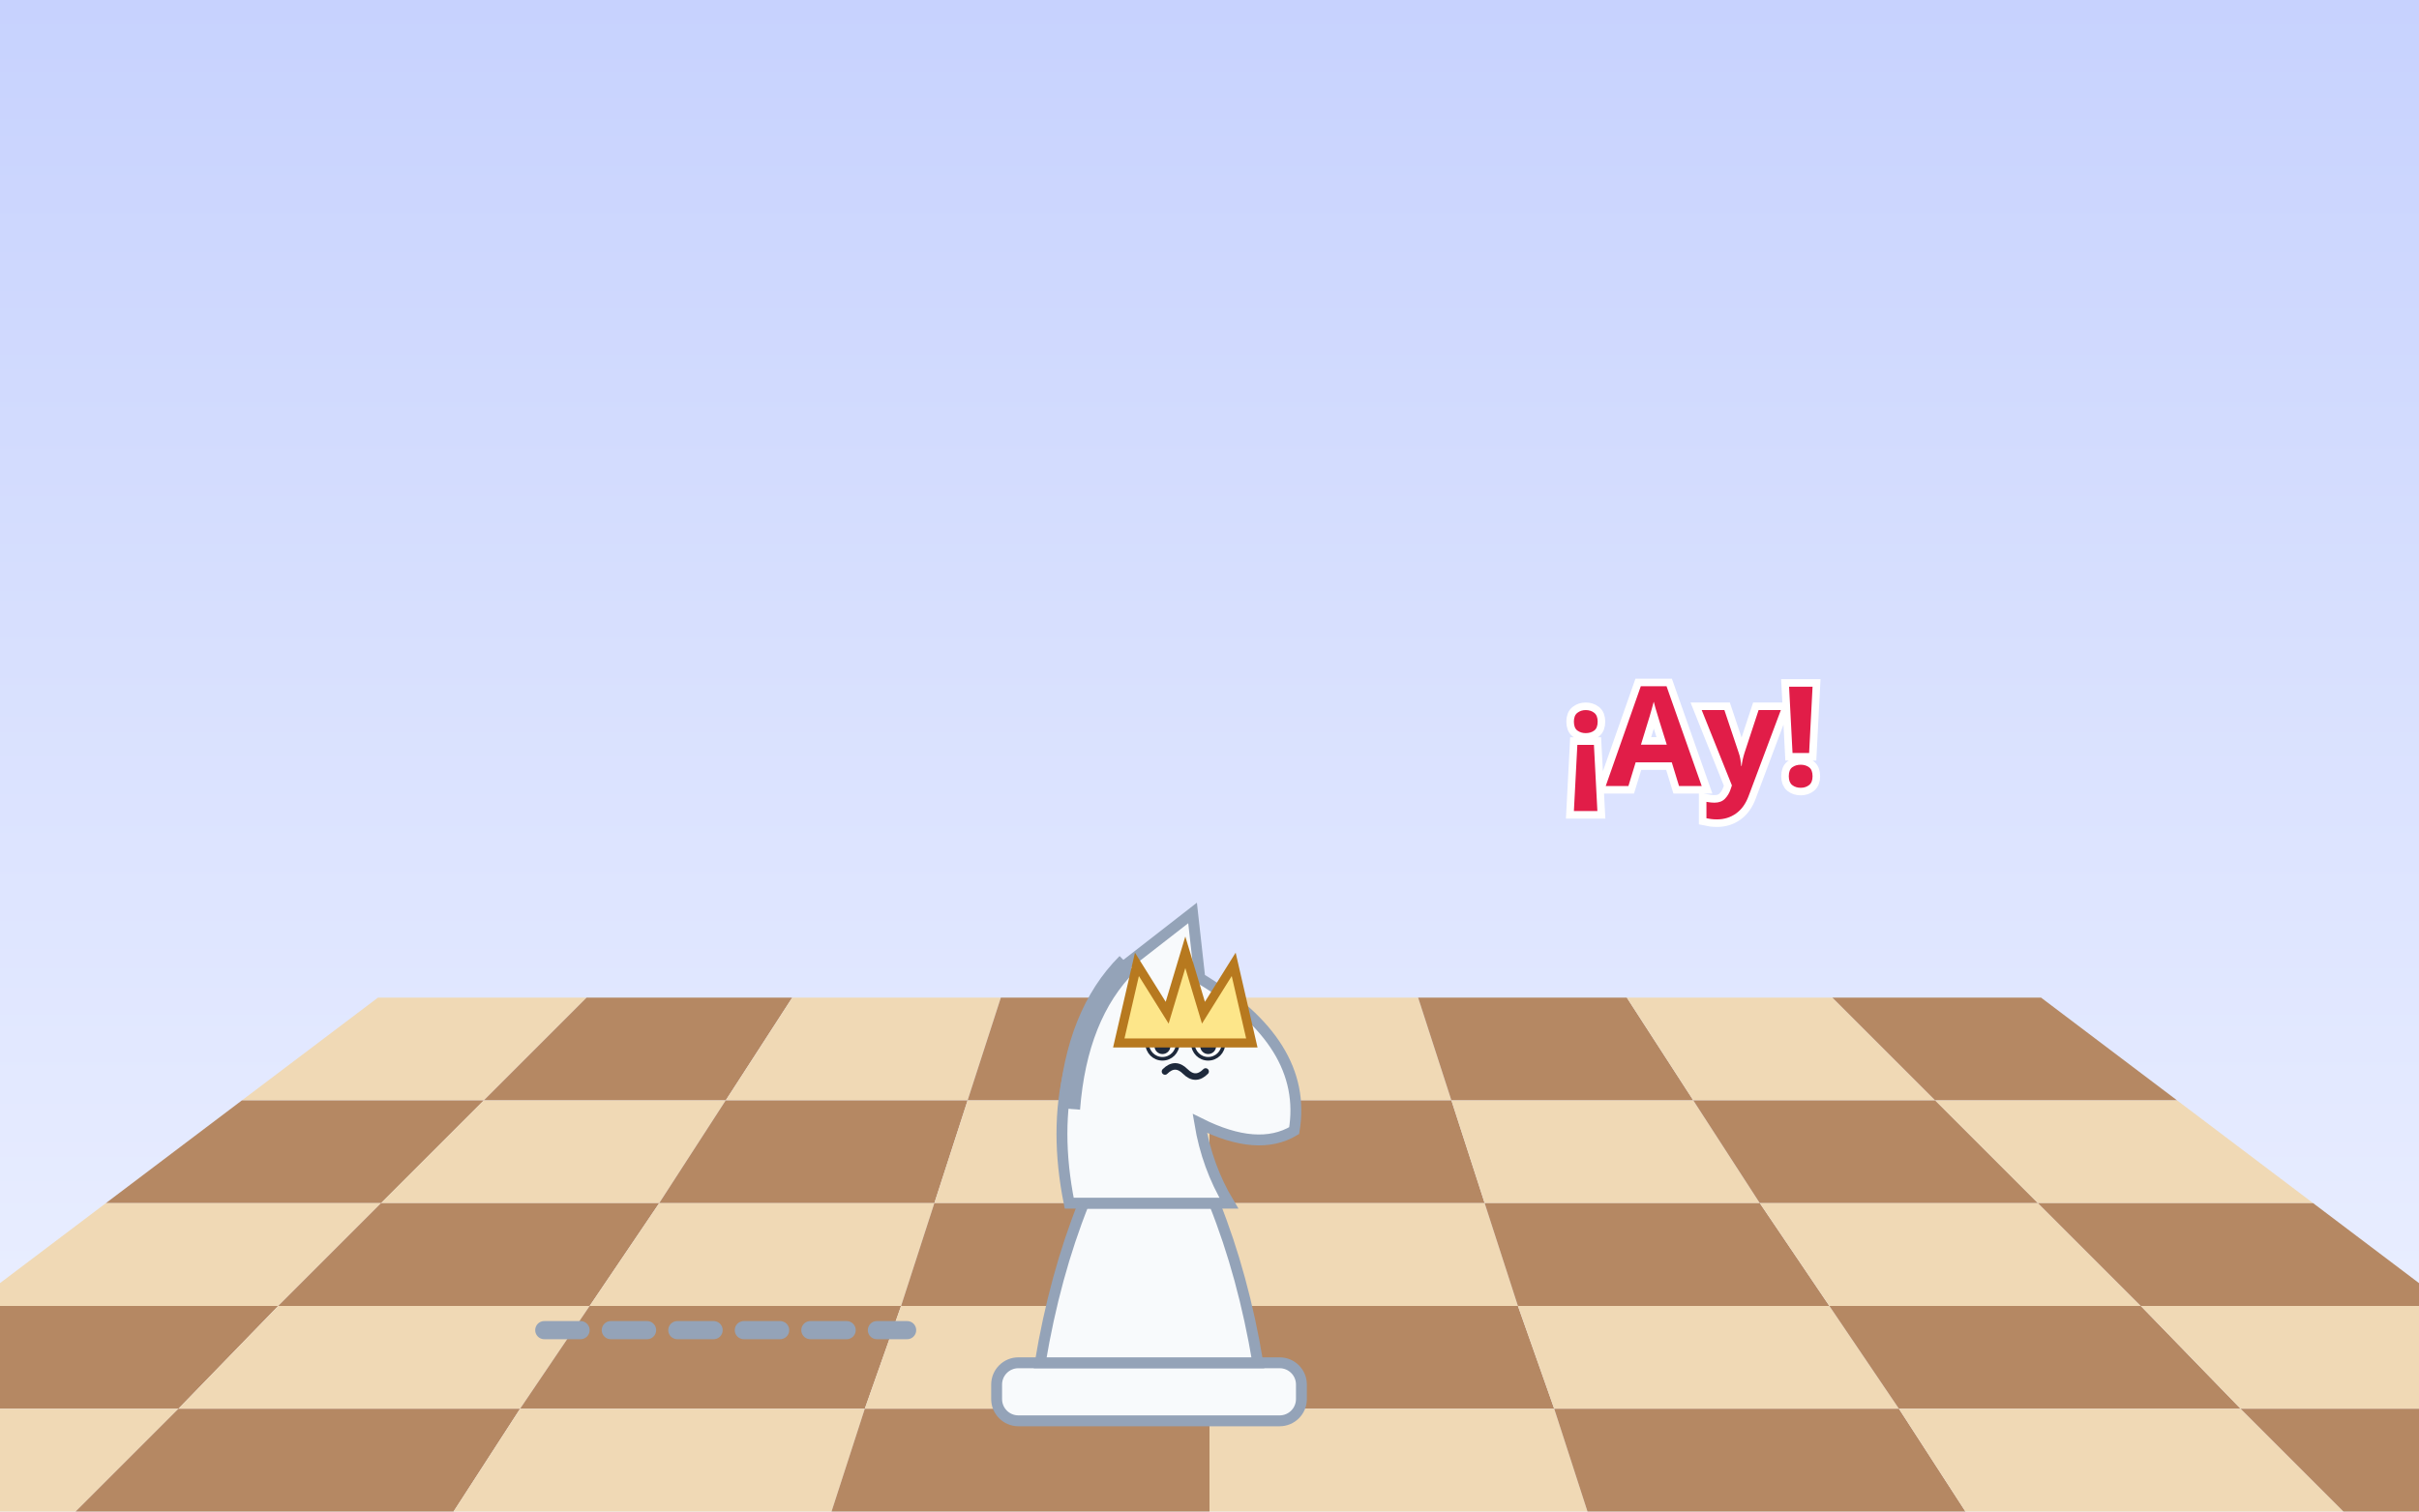
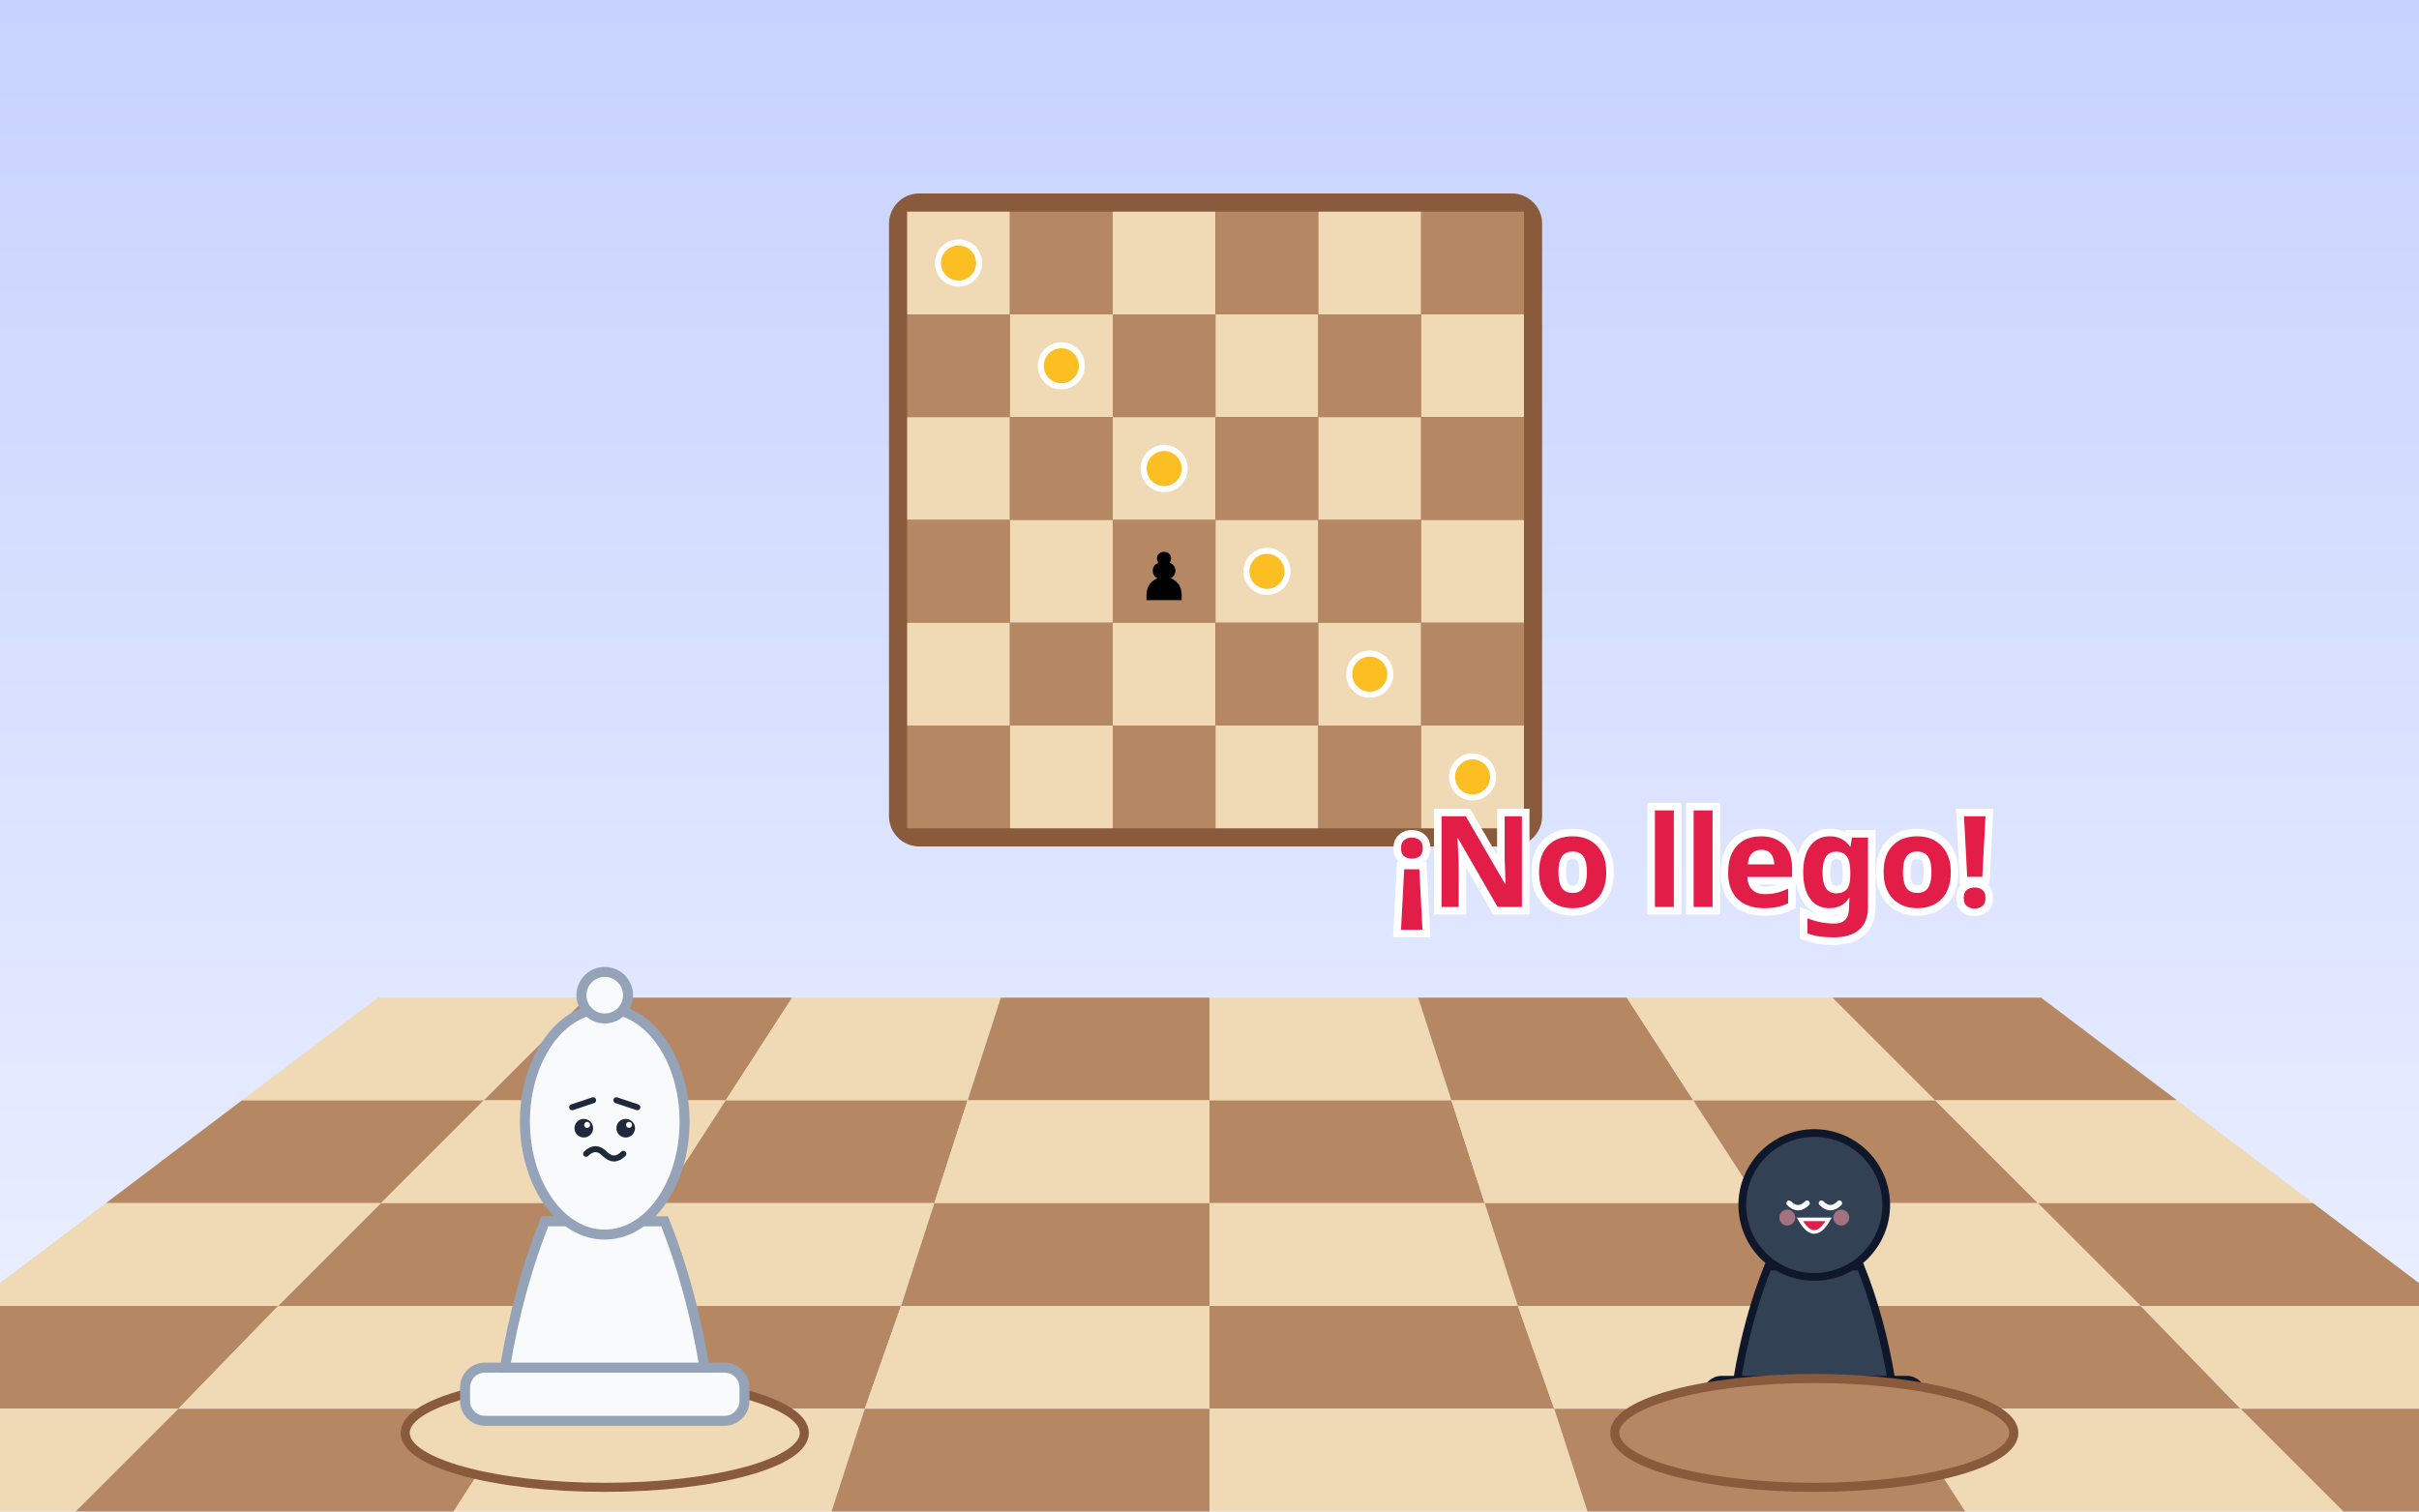
<svg xmlns="http://www.w3.org/2000/svg" viewBox="0 0 800 500" width="800" height="500" role="img">
  <defs>
    <linearGradient id="sky" x1="0" y1="0" x2="0" y2="1">
      <stop offset="0" stop-color="#c7d2fe" />
      <stop offset="1" stop-color="#eef2ff" />
    </linearGradient>
    <radialGradient id="glow" cx=".5" cy=".5" r=".5">
      <stop offset="0" stop-color="#fff59d" stop-opacity=".95" />
      <stop offset="1" stop-color="#fff59d" stop-opacity="0" />
    </radialGradient>
    <radialGradient id="water" cx=".5" cy=".4" r=".7">
      <stop offset="0" stop-color="#b9f3ff" />
      <stop offset="1" stop-color="#3fb6e8" />
    </radialGradient>
    <linearGradient id="riv" x1="0" y1="0" x2="0" y2="1">
      <stop offset="0" stop-color="#7fd3ff" />
      <stop offset="1" stop-color="#2f9be0" />
    </linearGradient>
    <radialGradient id="glass" cx=".4" cy=".35" r=".7">
      <stop offset="0" stop-color="#ffffff" stop-opacity=".9" />
      <stop offset="1" stop-color="#bfe9ff" stop-opacity=".35" />
    </radialGradient>
  </defs>
  <rect width="800" height="500" fill="url(#sky)" />
  <polygon points="125,330 194,330 160,364 80,364" fill="#f0d9b5" />
  <polygon points="194,330 262,330 240,364 160,364" fill="#b58863" />
  <polygon points="262,330 331,330 320,364 240,364" fill="#f0d9b5" />
  <polygon points="331,330 400,330 400,364 320,364" fill="#b58863" />
  <polygon points="400,330 469,330 480,364 400,364" fill="#f0d9b5" />
  <polygon points="469,330 538,330 560,364 480,364" fill="#b58863" />
  <polygon points="538,330 606,330 640,364 560,364" fill="#f0d9b5" />
  <polygon points="606,330 675,330 720,364 640,364" fill="#b58863" />
  <polygon points="80,364 160,364 126,398 35,398" fill="#b58863" />
  <polygon points="160,364 240,364 218,398 126,398" fill="#f0d9b5" />
  <polygon points="240,364 320,364 309,398 218,398" fill="#b58863" />
  <polygon points="320,364 400,364 400,398 309,398" fill="#f0d9b5" />
  <polygon points="400,364 480,364 491,398 400,398" fill="#b58863" />
  <polygon points="480,364 560,364 582,398 491,398" fill="#f0d9b5" />
  <polygon points="560,364 640,364 674,398 582,398" fill="#b58863" />
  <polygon points="640,364 720,364 765,398 674,398" fill="#f0d9b5" />
  <polygon points="35,398 126,398 92,432 -10,432" fill="#f0d9b5" />
  <polygon points="126,398 218,398 195,432 92,432" fill="#b58863" />
  <polygon points="218,398 309,398 298,432 195,432" fill="#f0d9b5" />
  <polygon points="309,398 400,398 400,432 298,432" fill="#b58863" />
  <polygon points="400,398 491,398 502,432 400,432" fill="#f0d9b5" />
  <polygon points="491,398 582,398 605,432 502,432" fill="#b58863" />
  <polygon points="582,398 674,398 708,432 605,432" fill="#f0d9b5" />
  <polygon points="674,398 765,398 810,432 708,432" fill="#b58863" />
  <polygon points="-10,432 92,432 59,466 -55,466" fill="#b58863" />
  <polygon points="92,432 195,432 172,466 59,466" fill="#f0d9b5" />
  <polygon points="195,432 298,432 286,466 172,466" fill="#b58863" />
  <polygon points="298,432 400,432 400,466 286,466" fill="#f0d9b5" />
  <polygon points="400,432 502,432 514,466 400,466" fill="#b58863" />
  <polygon points="502,432 605,432 628,466 514,466" fill="#f0d9b5" />
  <polygon points="605,432 708,432 741,466 628,466" fill="#b58863" />
  <polygon points="708,432 810,432 855,466 741,466" fill="#f0d9b5" />
  <polygon points="-55,466 59,466 25,500 -100,500" fill="#f0d9b5" />
  <polygon points="59,466 172,466 150,500 25,500" fill="#b58863" />
  <polygon points="172,466 286,466 275,500 150,500" fill="#f0d9b5" />
  <polygon points="286,466 400,466 400,500 275,500" fill="#b58863" />
  <polygon points="400,466 514,466 525,500 400,500" fill="#f0d9b5" />
  <polygon points="514,466 628,466 650,500 525,500" fill="#b58863" />
  <polygon points="628,466 741,466 775,500 650,500" fill="#f0d9b5" />
  <polygon points="741,466 855,466 900,500 775,500" fill="#b58863" />
-   <g transform="translate(380.0 470.0) scale(1.2 1.2)">
+   <ellipse cx="200" cy="474" rx="66" ry="18" fill="#f0d9b5" stroke="#8a5a3c" stroke-width="3" />
+   <g transform="translate(200.0 470.0) scale(1.1 1.1)">
    <rect x="-42" y="-16" width="84" height="16" rx="6" fill="#f8fafc" stroke="#94a3b8" stroke-width="3" />
    <path d="M-30 -16 Q-26 -40 -18 -60 L18 -60 Q26 -40 30 -16 Z" fill="#f8fafc" stroke="#94a3b8" stroke-width="3" />
-     <path d="M-22 -60 Q-30 -100 -6 -126 L12 -140 L14 -122 Q44 -104 40 -80 Q30 -74 14 -82 Q16 -70 22 -60 Z" fill="#f8fafc" stroke="#94a3b8" stroke-width="3" />
-     <path d="M-6 -126 Q-20 -112 -22 -86" stroke="#94a3b8" stroke-width="6" fill="none" />
-     <circle cx="3.7" cy="-104.0" r="4.2" fill="#fff" stroke="#1e293b" stroke-width="1.0" />
-     <circle cx="3.7" cy="-103.3" r="2.2" fill="#1e293b" />
-     <circle cx="16.3" cy="-104.0" r="4.2" fill="#fff" stroke="#1e293b" stroke-width="1.0" />
-     <circle cx="16.3" cy="-103.3" r="2.2" fill="#1e293b" />
-     <path d="M4.4 -96.3 q2.8 -2.8 5.6 0 q2.8 2.8 5.6 0" stroke="#1e293b" stroke-width="1.8" fill="none" stroke-linecap="round" />
+     <ellipse cx="0" cy="-90" rx="24" ry="34" fill="#f8fafc" stroke="#94a3b8" stroke-width="3" />
+     <circle cx="0" cy="-128" r="7" fill="#f8fafc" stroke="#94a3b8" stroke-width="3" />
+     <circle cx="-6.3" cy="-88.0" r="2.8" fill="#1e293b" />
+     <circle cx="-5.3" cy="-89.0" r="0.9" fill="#fff" />
+     <circle cx="6.3" cy="-88.0" r="2.8" fill="#1e293b" />
+     <circle cx="7.3" cy="-89.0" r="0.9" fill="#fff" />
+     <path d="M-9.8 -94.3 l6.3 -2.1 M9.8 -94.3 l-6.3 -2.1" stroke="#1e293b" stroke-width="1.8" stroke-linecap="round" />
+     <path d="M-5.6 -80.3 q2.8 -2.8 5.6 0 q2.8 2.8 5.6 0" stroke="#1e293b" stroke-width="1.8" fill="none" stroke-linecap="round" />
  </g>
-   <path transform="translate(392 345)" d="M-22 0 L-16 -26 L-6 -10 L0 -30 L6 -10 L16 -26 L22 0 Z" fill="#fde68a" stroke="#b7791f" stroke-width="3" />
-   <text x="560" y="260" text-anchor="middle" font-family="Comic Neue, Comic Sans MS, sans-serif" font-size="46" font-weight="800" fill="#e11d48" stroke="#fff" stroke-width="5" paint-order="stroke">¡Ay!</text>
-   <path d="M180 440 h120" stroke="#94a3b8" stroke-width="6" stroke-dasharray="12 10" stroke-linecap="round" />
+   <g transform="translate(600.0 470.0) scale(0.85 0.85)">
+     <rect x="-42" y="-16" width="84" height="16" rx="6" fill="#334155" stroke="#0f172a" stroke-width="3" />
+     <path d="M-30 -16 Q-26 -40 -18 -60 L18 -60 Q26 -40 30 -16 Z" fill="#334155" stroke="#0f172a" stroke-width="3" />
+     <circle cx="0" cy="-84" r="28" fill="#334155" stroke="#0f172a" stroke-width="3" />
+     <path d="M-9.8 -84.7 q3.5 3.5 7.0 0" stroke="#ffffff" stroke-width="2.1" fill="none" stroke-linecap="round" />
+     <path d="M2.8 -84.7 q3.5 3.5 7.0 0" stroke="#ffffff" stroke-width="2.1" fill="none" stroke-linecap="round" />
+     <path d="M-5.6 -78.4 q5.6 9.8 11.2 0 Z" fill="#e11d48" stroke="#ffffff" stroke-width="1.4" />
+     <circle cx="-10.5" cy="-79.1" r="3.1" fill="#ff9aa2" opacity=".55" />
+     <circle cx="10.5" cy="-79.1" r="3.1" fill="#ff9aa2" opacity=".55" />
+   </g>
+   <ellipse cx="600" cy="474" rx="66" ry="18" fill="#b58863" stroke="#8a5a3c" stroke-width="3" />
+   <rect x="294" y="64" width="216" height="216" rx="10" fill="#8a5a3c" />
+   <rect x="300" y="70" width="34" height="34" fill="#f0d9b5" />
+   <rect x="334" y="70" width="34" height="34" fill="#b58863" />
+   <rect x="368" y="70" width="34" height="34" fill="#f0d9b5" />
+   <rect x="402" y="70" width="34" height="34" fill="#b58863" />
+   <rect x="436" y="70" width="34" height="34" fill="#f0d9b5" />
+   <rect x="470" y="70" width="34" height="34" fill="#b58863" />
+   <rect x="300" y="104" width="34" height="34" fill="#b58863" />
+   <rect x="334" y="104" width="34" height="34" fill="#f0d9b5" />
+   <rect x="368" y="104" width="34" height="34" fill="#b58863" />
+   <rect x="402" y="104" width="34" height="34" fill="#f0d9b5" />
+   <rect x="436" y="104" width="34" height="34" fill="#b58863" />
+   <rect x="470" y="104" width="34" height="34" fill="#f0d9b5" />
+   <rect x="300" y="138" width="34" height="34" fill="#f0d9b5" />
+   <rect x="334" y="138" width="34" height="34" fill="#b58863" />
+   <rect x="368" y="138" width="34" height="34" fill="#f0d9b5" />
+   <rect x="402" y="138" width="34" height="34" fill="#b58863" />
+   <rect x="436" y="138" width="34" height="34" fill="#f0d9b5" />
+   <rect x="470" y="138" width="34" height="34" fill="#b58863" />
+   <rect x="300" y="172" width="34" height="34" fill="#b58863" />
+   <rect x="334" y="172" width="34" height="34" fill="#f0d9b5" />
+   <rect x="368" y="172" width="34" height="34" fill="#b58863" />
+   <rect x="402" y="172" width="34" height="34" fill="#f0d9b5" />
+   <rect x="436" y="172" width="34" height="34" fill="#b58863" />
+   <rect x="470" y="172" width="34" height="34" fill="#f0d9b5" />
+   <rect x="300" y="206" width="34" height="34" fill="#f0d9b5" />
+   <rect x="334" y="206" width="34" height="34" fill="#b58863" />
+   <rect x="368" y="206" width="34" height="34" fill="#f0d9b5" />
+   <rect x="402" y="206" width="34" height="34" fill="#b58863" />
+   <rect x="436" y="206" width="34" height="34" fill="#f0d9b5" />
+   <rect x="470" y="206" width="34" height="34" fill="#b58863" />
+   <rect x="300" y="240" width="34" height="34" fill="#b58863" />
+   <rect x="334" y="240" width="34" height="34" fill="#f0d9b5" />
+   <rect x="368" y="240" width="34" height="34" fill="#b58863" />
+   <rect x="402" y="240" width="34" height="34" fill="#f0d9b5" />
+   <rect x="436" y="240" width="34" height="34" fill="#b58863" />
+   <rect x="470" y="240" width="34" height="34" fill="#f0d9b5" />
+   <circle cx="317.0" cy="87.0" r="6.8" fill="#fbbf24" stroke="#fff" stroke-width="2" />
+   <circle cx="351.0" cy="121.0" r="6.8" fill="#fbbf24" stroke="#fff" stroke-width="2" />
+   <circle cx="385.0" cy="155.0" r="6.8" fill="#fbbf24" stroke="#fff" stroke-width="2" />
+   <circle cx="419.0" cy="189.0" r="6.8" fill="#fbbf24" stroke="#fff" stroke-width="2" />
+   <circle cx="453.0" cy="223.0" r="6.8" fill="#fbbf24" stroke="#fff" stroke-width="2" />
+   <circle cx="487.0" cy="257.0" r="6.8" fill="#fbbf24" stroke="#fff" stroke-width="2" />
+   <text x="385.0" y="198.52" text-anchor="middle" font-size="27.2">♟</text>
+   <text x="560" y="300" text-anchor="middle" font-family="Comic Neue, Comic Sans MS, sans-serif" font-size="42" font-weight="800" fill="#e11d48" stroke="#fff" stroke-width="5" paint-order="stroke">¡No llego!</text>
</svg>
